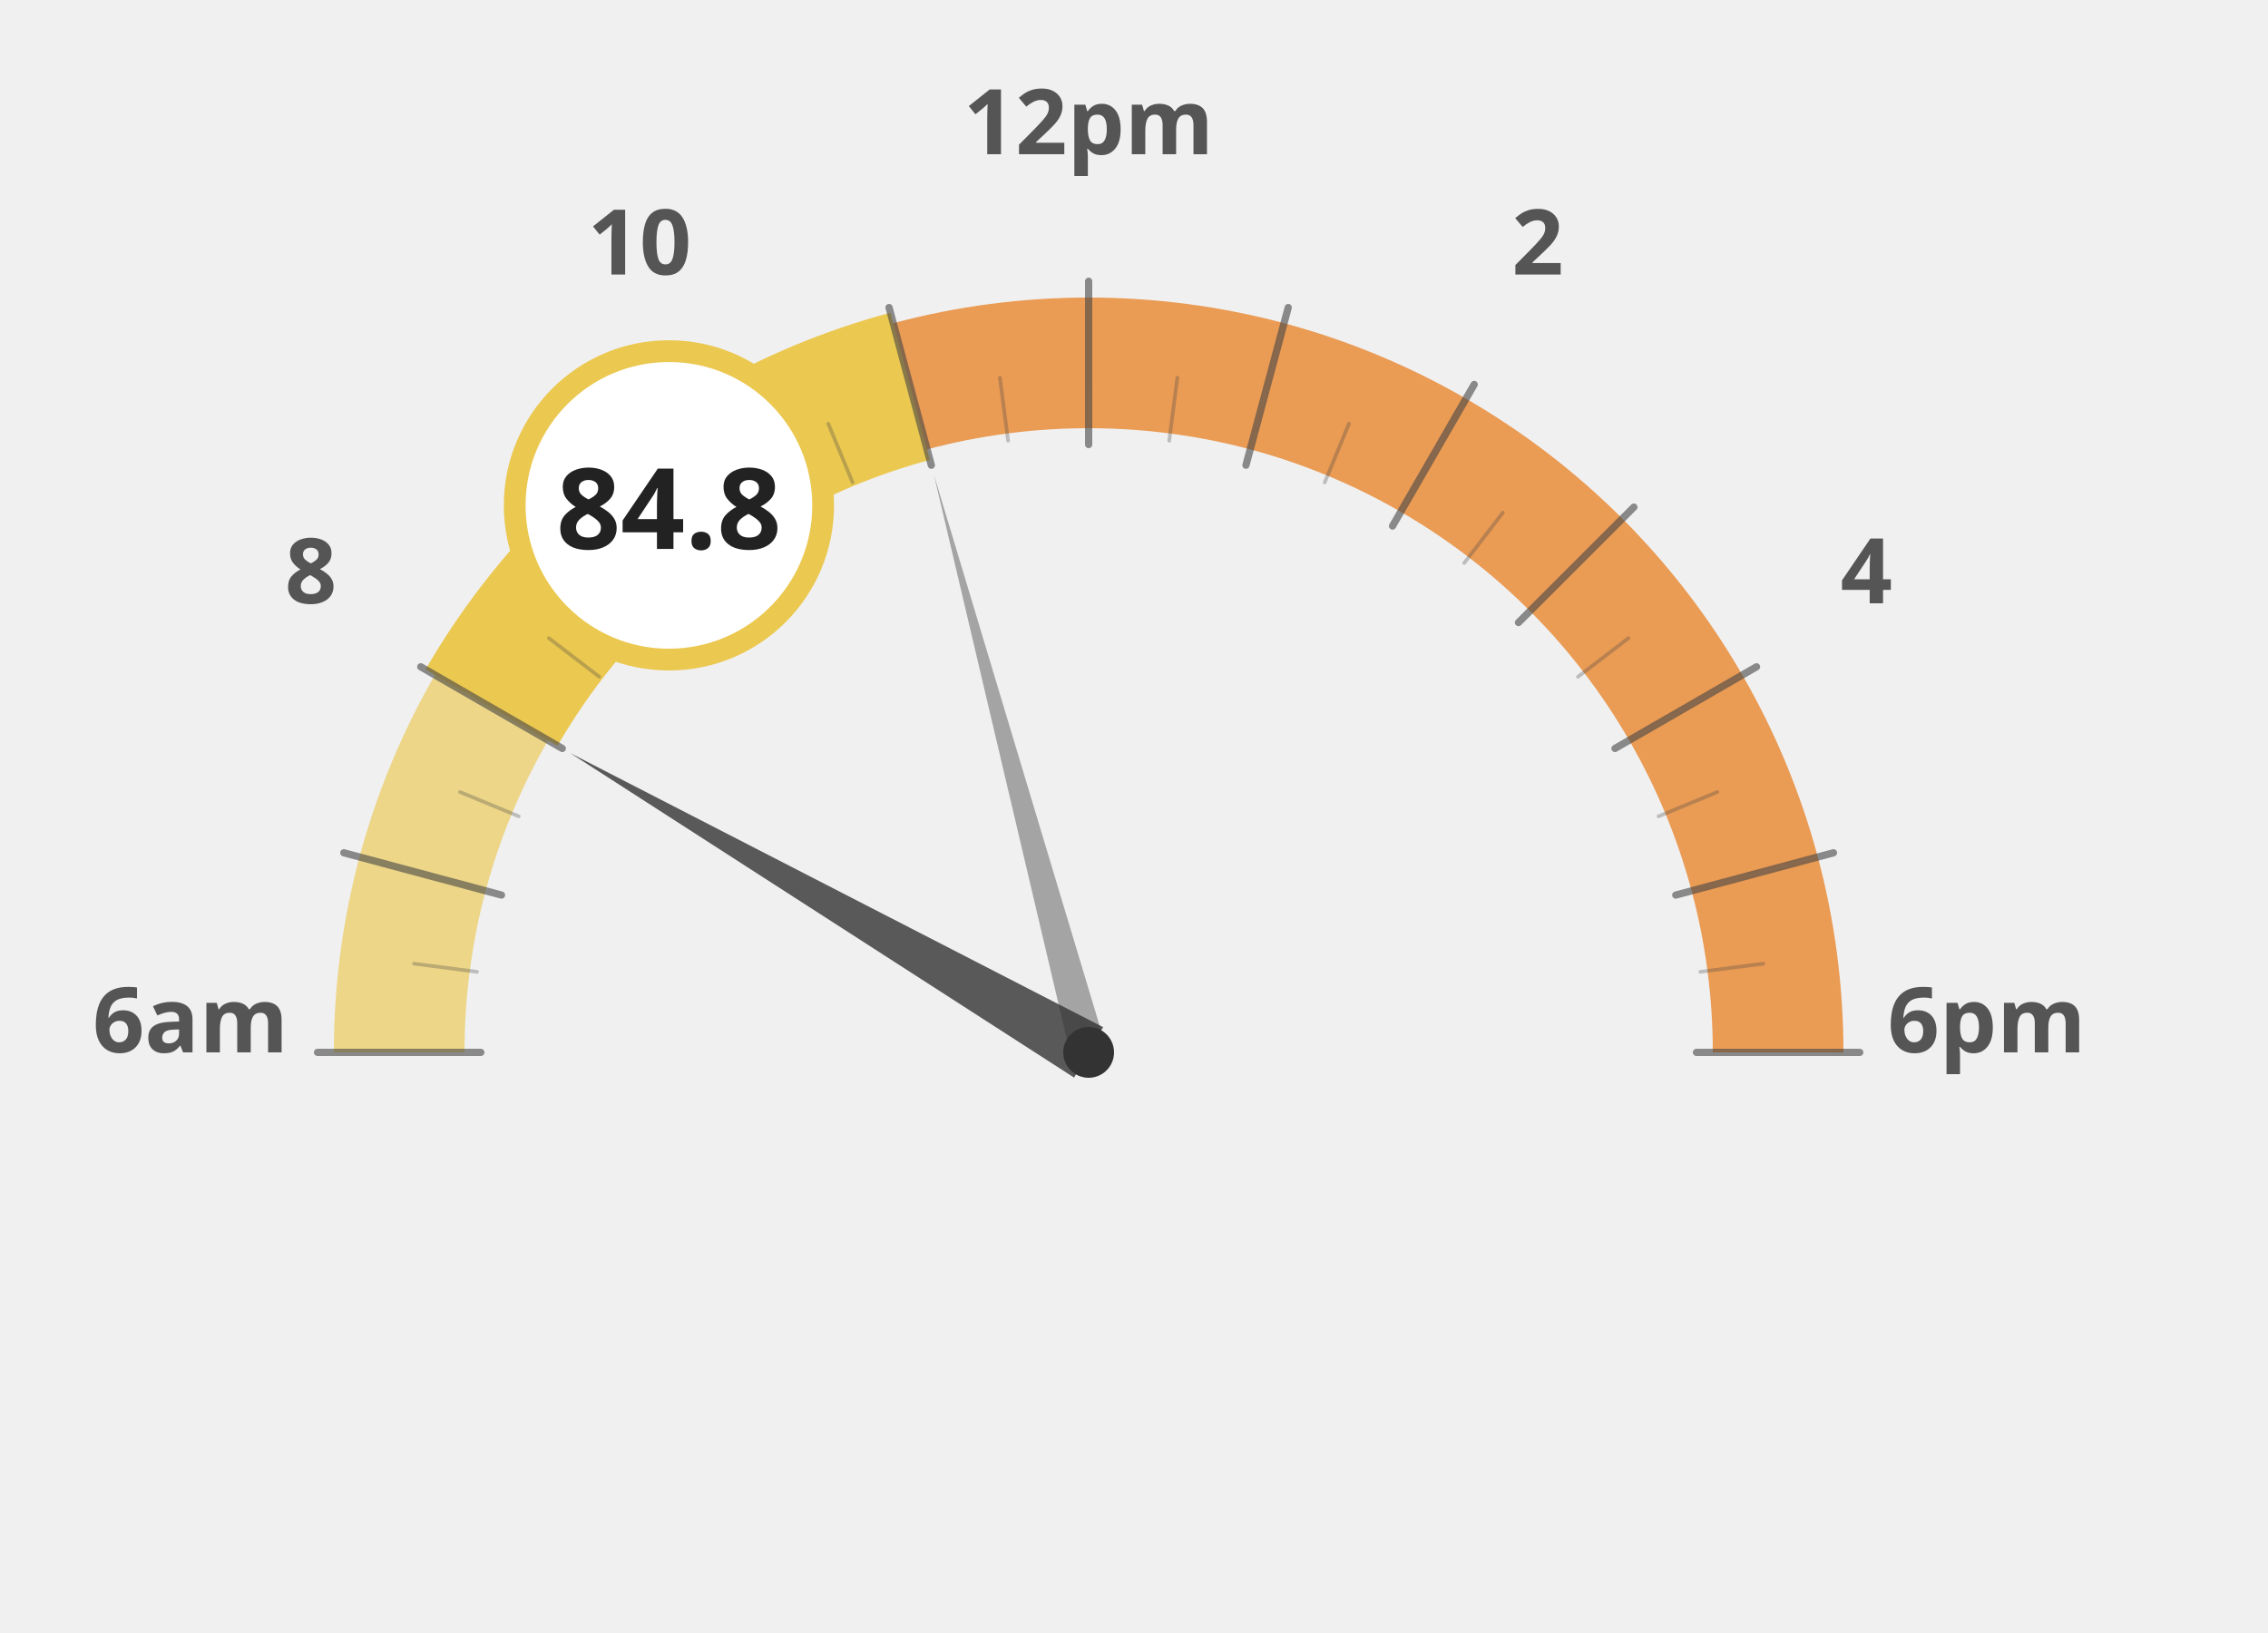
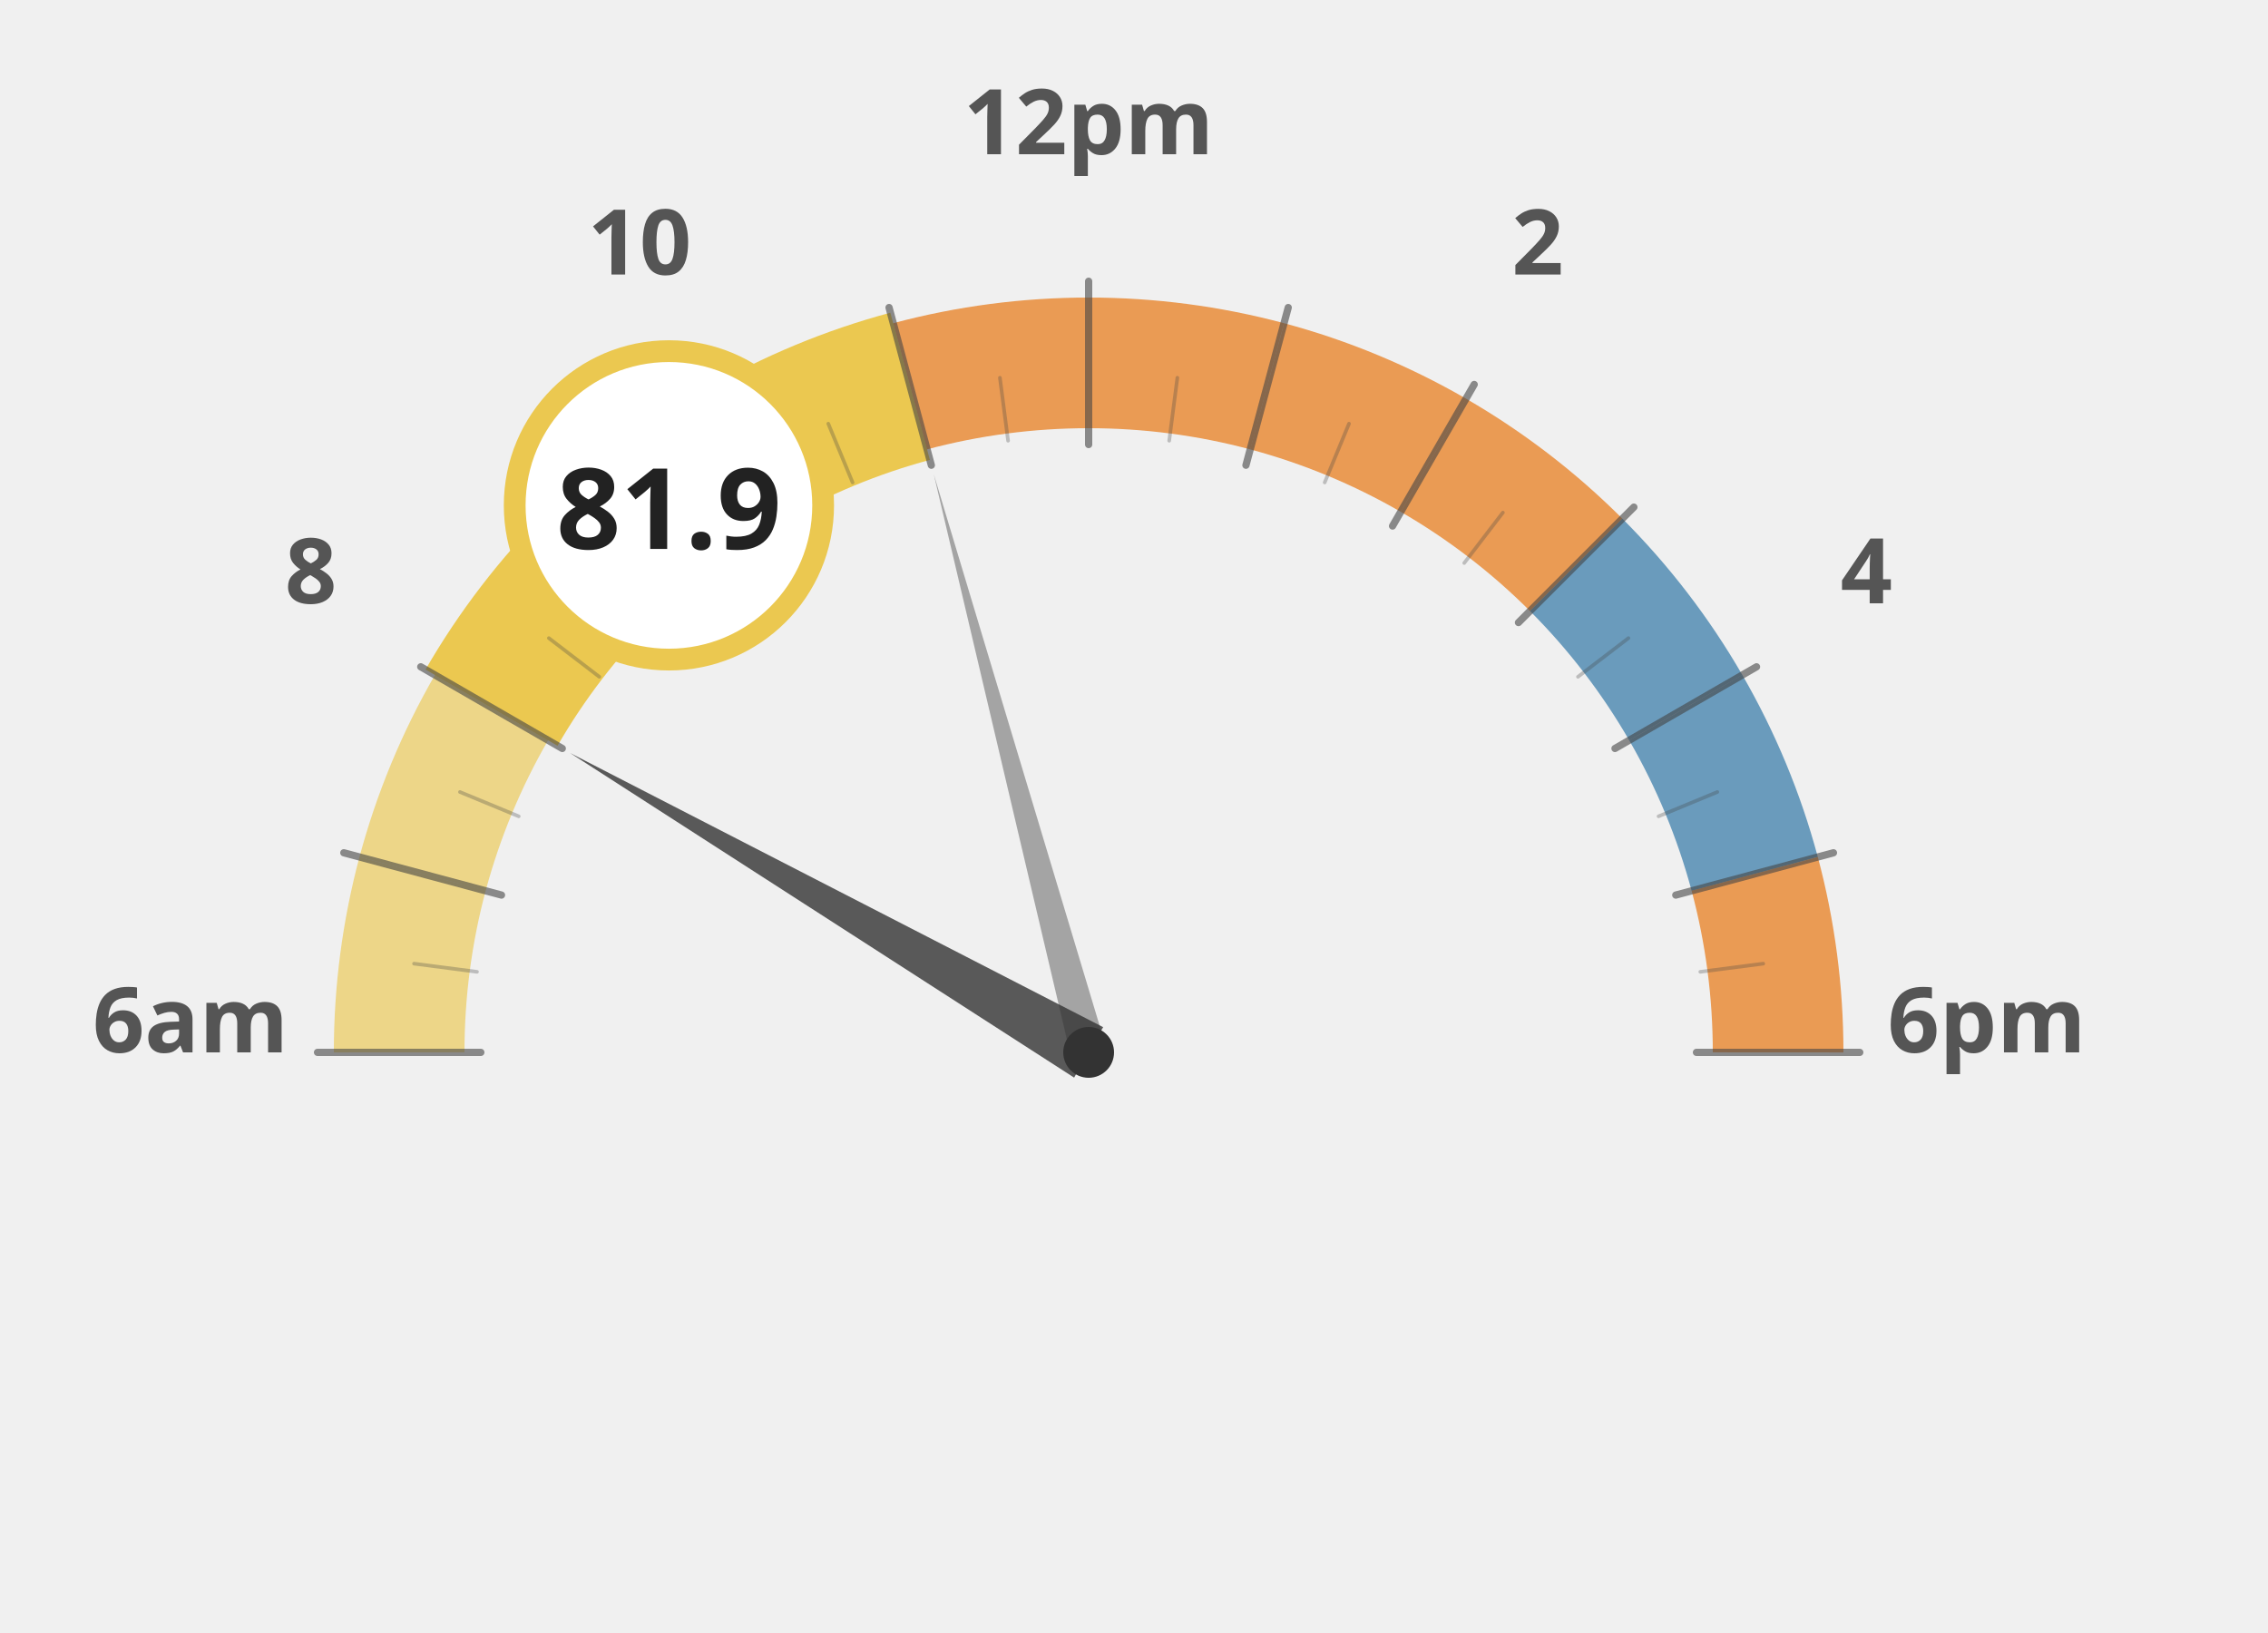
<svg xmlns="http://www.w3.org/2000/svg" width="100%" height="100%" viewBox="0 0 1250 900">
  <g transform="translate(100, 100)">
    <path d="M 120.0 480.0 A 380 380 0 0 1 132.9 381.6" fill="none" stroke="#ebc850" stroke-width="72" stroke-opacity="0.65" />
    <path d="M 132.9 381.6 A 380 380 0 0 1 170.9 290.0" fill="none" stroke="#ebc850" stroke-width="72" stroke-opacity="0.65" />
    <path d="M 170.9 290.0 A 380 380 0 0 1 231.3 211.3" fill="none" stroke="#ebc850" stroke-width="72" stroke-opacity="1.0" />
    <path d="M 231.3 211.3 A 380 380 0 0 1 310.0 150.9" fill="none" stroke="#ebc850" stroke-width="72" stroke-opacity="1.0" />
    <path d="M 310.0 150.9 A 380 380 0 0 1 401.6 112.9" fill="none" stroke="#ebc850" stroke-width="72" stroke-opacity="1.0" />
    <path d="M 401.6 112.9 A 380 380 0 0 1 500.0 100.0" fill="none" stroke="#e66e00" stroke-width="72" stroke-opacity="0.65" />
    <path d="M 500.0 100.0 A 380 380 0 0 1 598.4 112.9" fill="none" stroke="#e66e00" stroke-width="72" stroke-opacity="0.65" />
    <path d="M 598.4 112.9 A 380 380 0 0 1 690.0 150.9" fill="none" stroke="#e66e00" stroke-width="72" stroke-opacity="0.65" />
    <path d="M 690.0 150.9 A 380 380 0 0 1 768.7 211.3" fill="none" stroke="#e66e00" stroke-width="72" stroke-opacity="0.65" />
-     <path d="M 768.7 211.3 A 380 380 0 0 1 829.1 290.0" fill="none" stroke="#e66e00" stroke-width="72" stroke-opacity="0.65" />
-     <path d="M 829.1 290.0 A 380 380 0 0 1 867.1 381.6" fill="none" stroke="#e66e00" stroke-width="72" stroke-opacity="0.65" />
+     <path d="M 768.7 211.3 A 380 380 0 0 1 829.1 290.0" fill="none" stroke="#236ea0" stroke-width="72" stroke-opacity="0.65" />
+     <path d="M 829.1 290.0 A 380 380 0 0 1 867.1 381.6" fill="none" stroke="#236ea0" stroke-width="72" stroke-opacity="0.65" />
    <path d="M 867.1 381.6 A 380 380 0 0 1 880.0 480.0" fill="none" stroke="#e66e00" stroke-width="72" stroke-opacity="0.65" />
    <text x="5.0" y="480" text-anchor="middle" font-family="Montserrat, sans-serif" font-size="50" font-weight="900" fill="#555">6am</text>
    <text x="71.317" y="232.5" text-anchor="middle" font-family="Montserrat, sans-serif" font-size="50" font-weight="900" fill="#555">8</text>
    <text x="252.5" y="51.317" text-anchor="middle" font-family="Montserrat, sans-serif" font-size="50" font-weight="900" fill="#555">10</text>
    <text x="500" y="-15.0" text-anchor="middle" font-family="Montserrat, sans-serif" font-size="50" font-weight="900" fill="#555">12pm</text>
    <text x="747.5" y="51.317" text-anchor="middle" font-family="Montserrat, sans-serif" font-size="50" font-weight="900" fill="#555">2</text>
    <text x="928.683" y="232.5" text-anchor="middle" font-family="Montserrat, sans-serif" font-size="50" font-weight="900" fill="#555">4</text>
    <text x="995.0" y="480.0" text-anchor="middle" font-family="Montserrat, sans-serif" font-size="50" font-weight="900" fill="#555">6pm</text>
    <path d="M 170.9 290.0 A 380 380 0 0 1 231.3 211.3" fill="none" stroke="#ebc850" stroke-width="84" stroke-linecap="butt" />
    <path d="M 231.3 211.3 A 380 380 0 0 1 310.0 150.9" fill="none" stroke="#ebc850" stroke-width="84" stroke-linecap="butt" />
    <path d="M 310.0 150.9 A 380 380 0 0 1 401.6 112.9" fill="none" stroke="#ebc850" stroke-width="84" stroke-linecap="butt" />
    <line x1="165.0" y1="480.0" x2="75.0" y2="480.0" stroke="#444" stroke-width="4" stroke-linecap="round" opacity="0.6" />
    <line x1="162.9" y1="435.6" x2="128.2" y2="431.1" stroke="#444" stroke-width="2" stroke-linecap="round" opacity="0.3" />
    <line x1="176.4" y1="393.3" x2="89.5" y2="370.0" stroke="#444" stroke-width="4" stroke-linecap="round" opacity="0.6" />
    <line x1="185.9" y1="349.9" x2="153.5" y2="336.5" stroke="#444" stroke-width="2" stroke-linecap="round" opacity="0.3" />
    <line x1="209.9" y1="312.5" x2="131.9" y2="267.5" stroke="#444" stroke-width="4" stroke-linecap="round" opacity="0.6" />
    <line x1="230.3" y1="273.0" x2="202.5" y2="251.7" stroke="#444" stroke-width="2" stroke-linecap="round" opacity="0.3" />
    <line x1="263.1" y1="243.1" x2="199.5" y2="179.5" stroke="#444" stroke-width="4" stroke-linecap="round" opacity="0.6" />
    <line x1="293.0" y1="210.3" x2="271.7" y2="182.5" stroke="#444" stroke-width="2" stroke-linecap="round" opacity="0.3" />
    <line x1="332.5" y1="189.9" x2="287.5" y2="111.9" stroke="#444" stroke-width="4" stroke-linecap="round" opacity="0.6" />
    <line x1="369.9" y1="165.9" x2="356.5" y2="133.5" stroke="#444" stroke-width="2" stroke-linecap="round" opacity="0.3" />
    <line x1="413.3" y1="156.4" x2="390.0" y2="69.5" stroke="#444" stroke-width="4" stroke-linecap="round" opacity="0.6" />
    <line x1="455.6" y1="142.9" x2="451.1" y2="108.2" stroke="#444" stroke-width="2" stroke-linecap="round" opacity="0.3" />
    <line x1="500.0" y1="145.0" x2="500.0" y2="55.0" stroke="#444" stroke-width="4" stroke-linecap="round" opacity="0.6" />
    <line x1="544.4" y1="142.9" x2="548.9" y2="108.2" stroke="#444" stroke-width="2" stroke-linecap="round" opacity="0.3" />
    <line x1="586.7" y1="156.4" x2="610.0" y2="69.5" stroke="#444" stroke-width="4" stroke-linecap="round" opacity="0.6" />
    <line x1="630.1" y1="165.9" x2="643.5" y2="133.5" stroke="#444" stroke-width="2" stroke-linecap="round" opacity="0.3" />
    <line x1="667.5" y1="189.9" x2="712.5" y2="111.9" stroke="#444" stroke-width="4" stroke-linecap="round" opacity="0.6" />
    <line x1="707.0" y1="210.3" x2="728.3" y2="182.5" stroke="#444" stroke-width="2" stroke-linecap="round" opacity="0.3" />
    <line x1="736.9" y1="243.1" x2="800.5" y2="179.5" stroke="#444" stroke-width="4" stroke-linecap="round" opacity="0.6" />
    <line x1="769.7" y1="273.0" x2="797.5" y2="251.7" stroke="#444" stroke-width="2" stroke-linecap="round" opacity="0.3" />
    <line x1="790.1" y1="312.5" x2="868.1" y2="267.5" stroke="#444" stroke-width="4" stroke-linecap="round" opacity="0.6" />
    <line x1="814.1" y1="349.9" x2="846.5" y2="336.5" stroke="#444" stroke-width="2" stroke-linecap="round" opacity="0.3" />
    <line x1="823.6" y1="393.3" x2="910.5" y2="370.0" stroke="#444" stroke-width="4" stroke-linecap="round" opacity="0.6" />
    <line x1="837.1" y1="435.6" x2="871.8" y2="431.1" stroke="#444" stroke-width="2" stroke-linecap="round" opacity="0.3" />
    <line x1="835.0" y1="480.0" x2="925.0" y2="480.0" stroke="#444" stroke-width="4" stroke-linecap="round" opacity="0.6" />
    <polygon points="214.2,315.0 492.0,493.9 508.0,466.1" fill="#333" opacity="0.8" />
    <polygon points="414.6,161.2 490.3,482.6 509.7,477.4" fill="#333" opacity="0.4" />
    <circle cx="500" cy="480" r="14" fill="#333" />
    <circle cx="268.671" cy="178.526" r="85" fill="white" stroke="#ebc850" stroke-width="12" />
-     <text x="268.671" y="202.526" text-anchor="middle" font-family="Montserrat, sans-serif" font-size="62" font-weight="800" fill="#222">84.8</text>
+     <text x="268.671" y="202.526" text-anchor="middle" font-family="Montserrat, sans-serif" font-size="62" font-weight="800" fill="#222">81.9</text>
  </g>
</svg>
